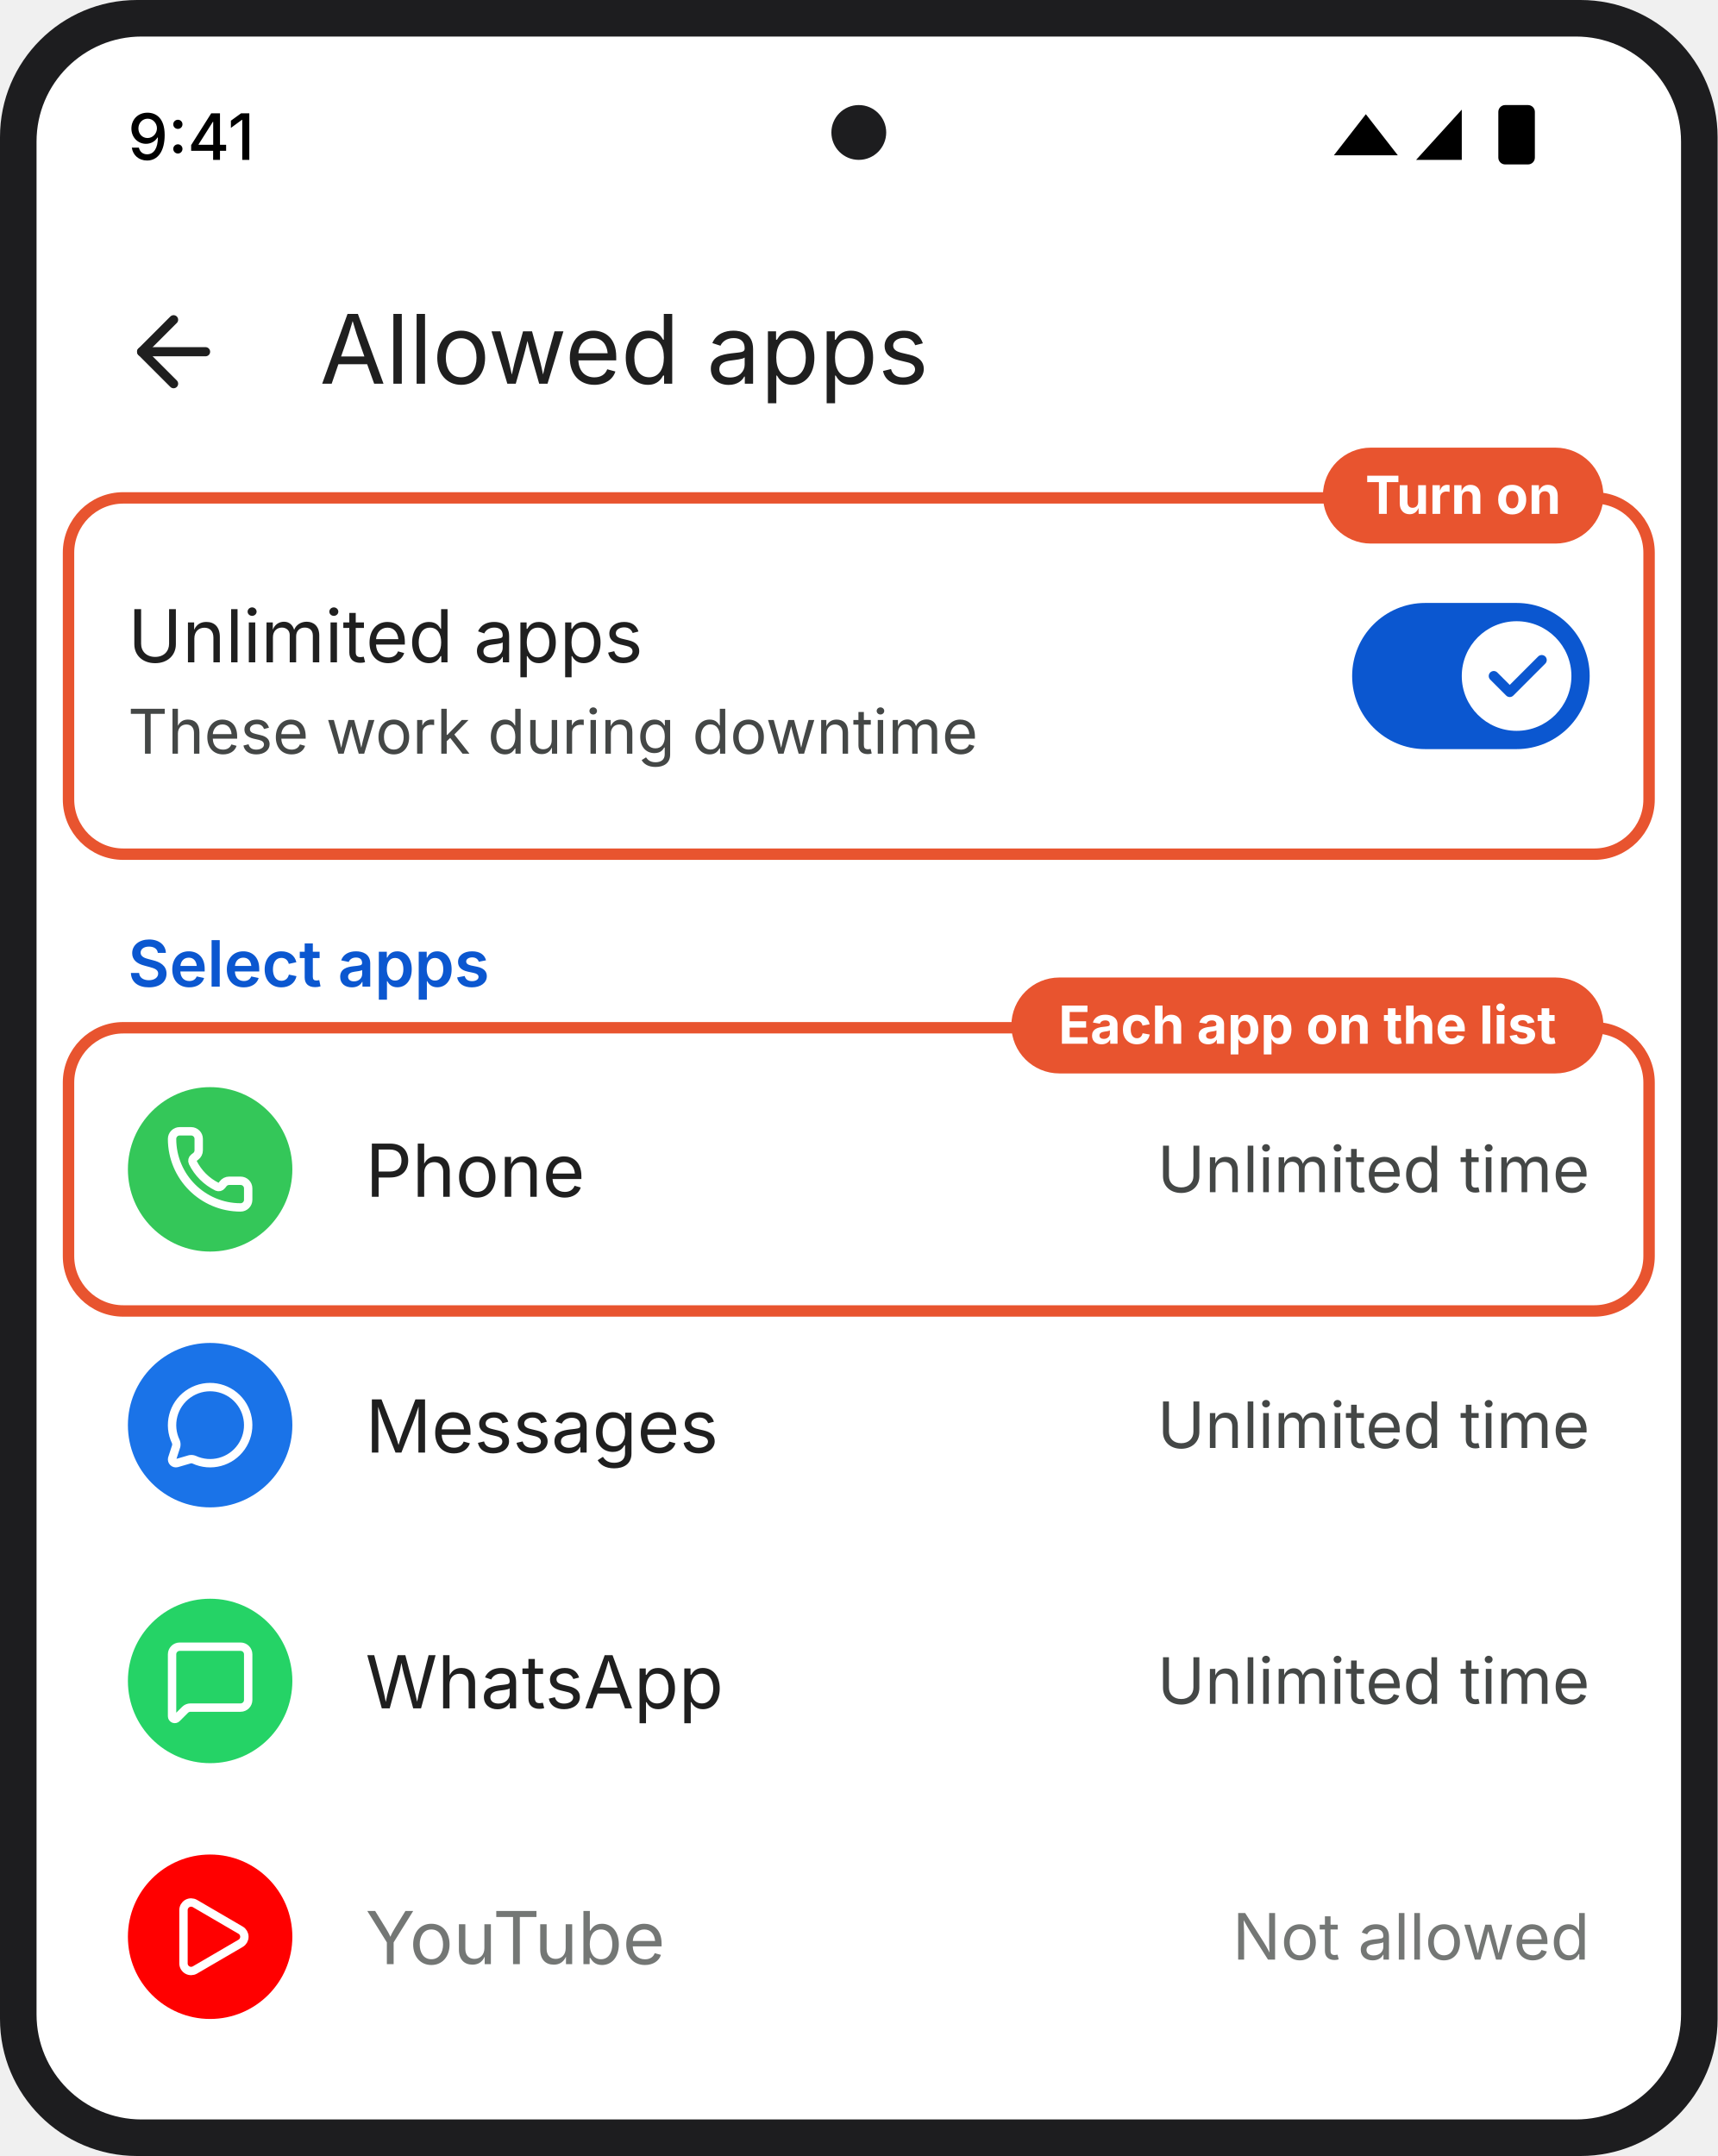
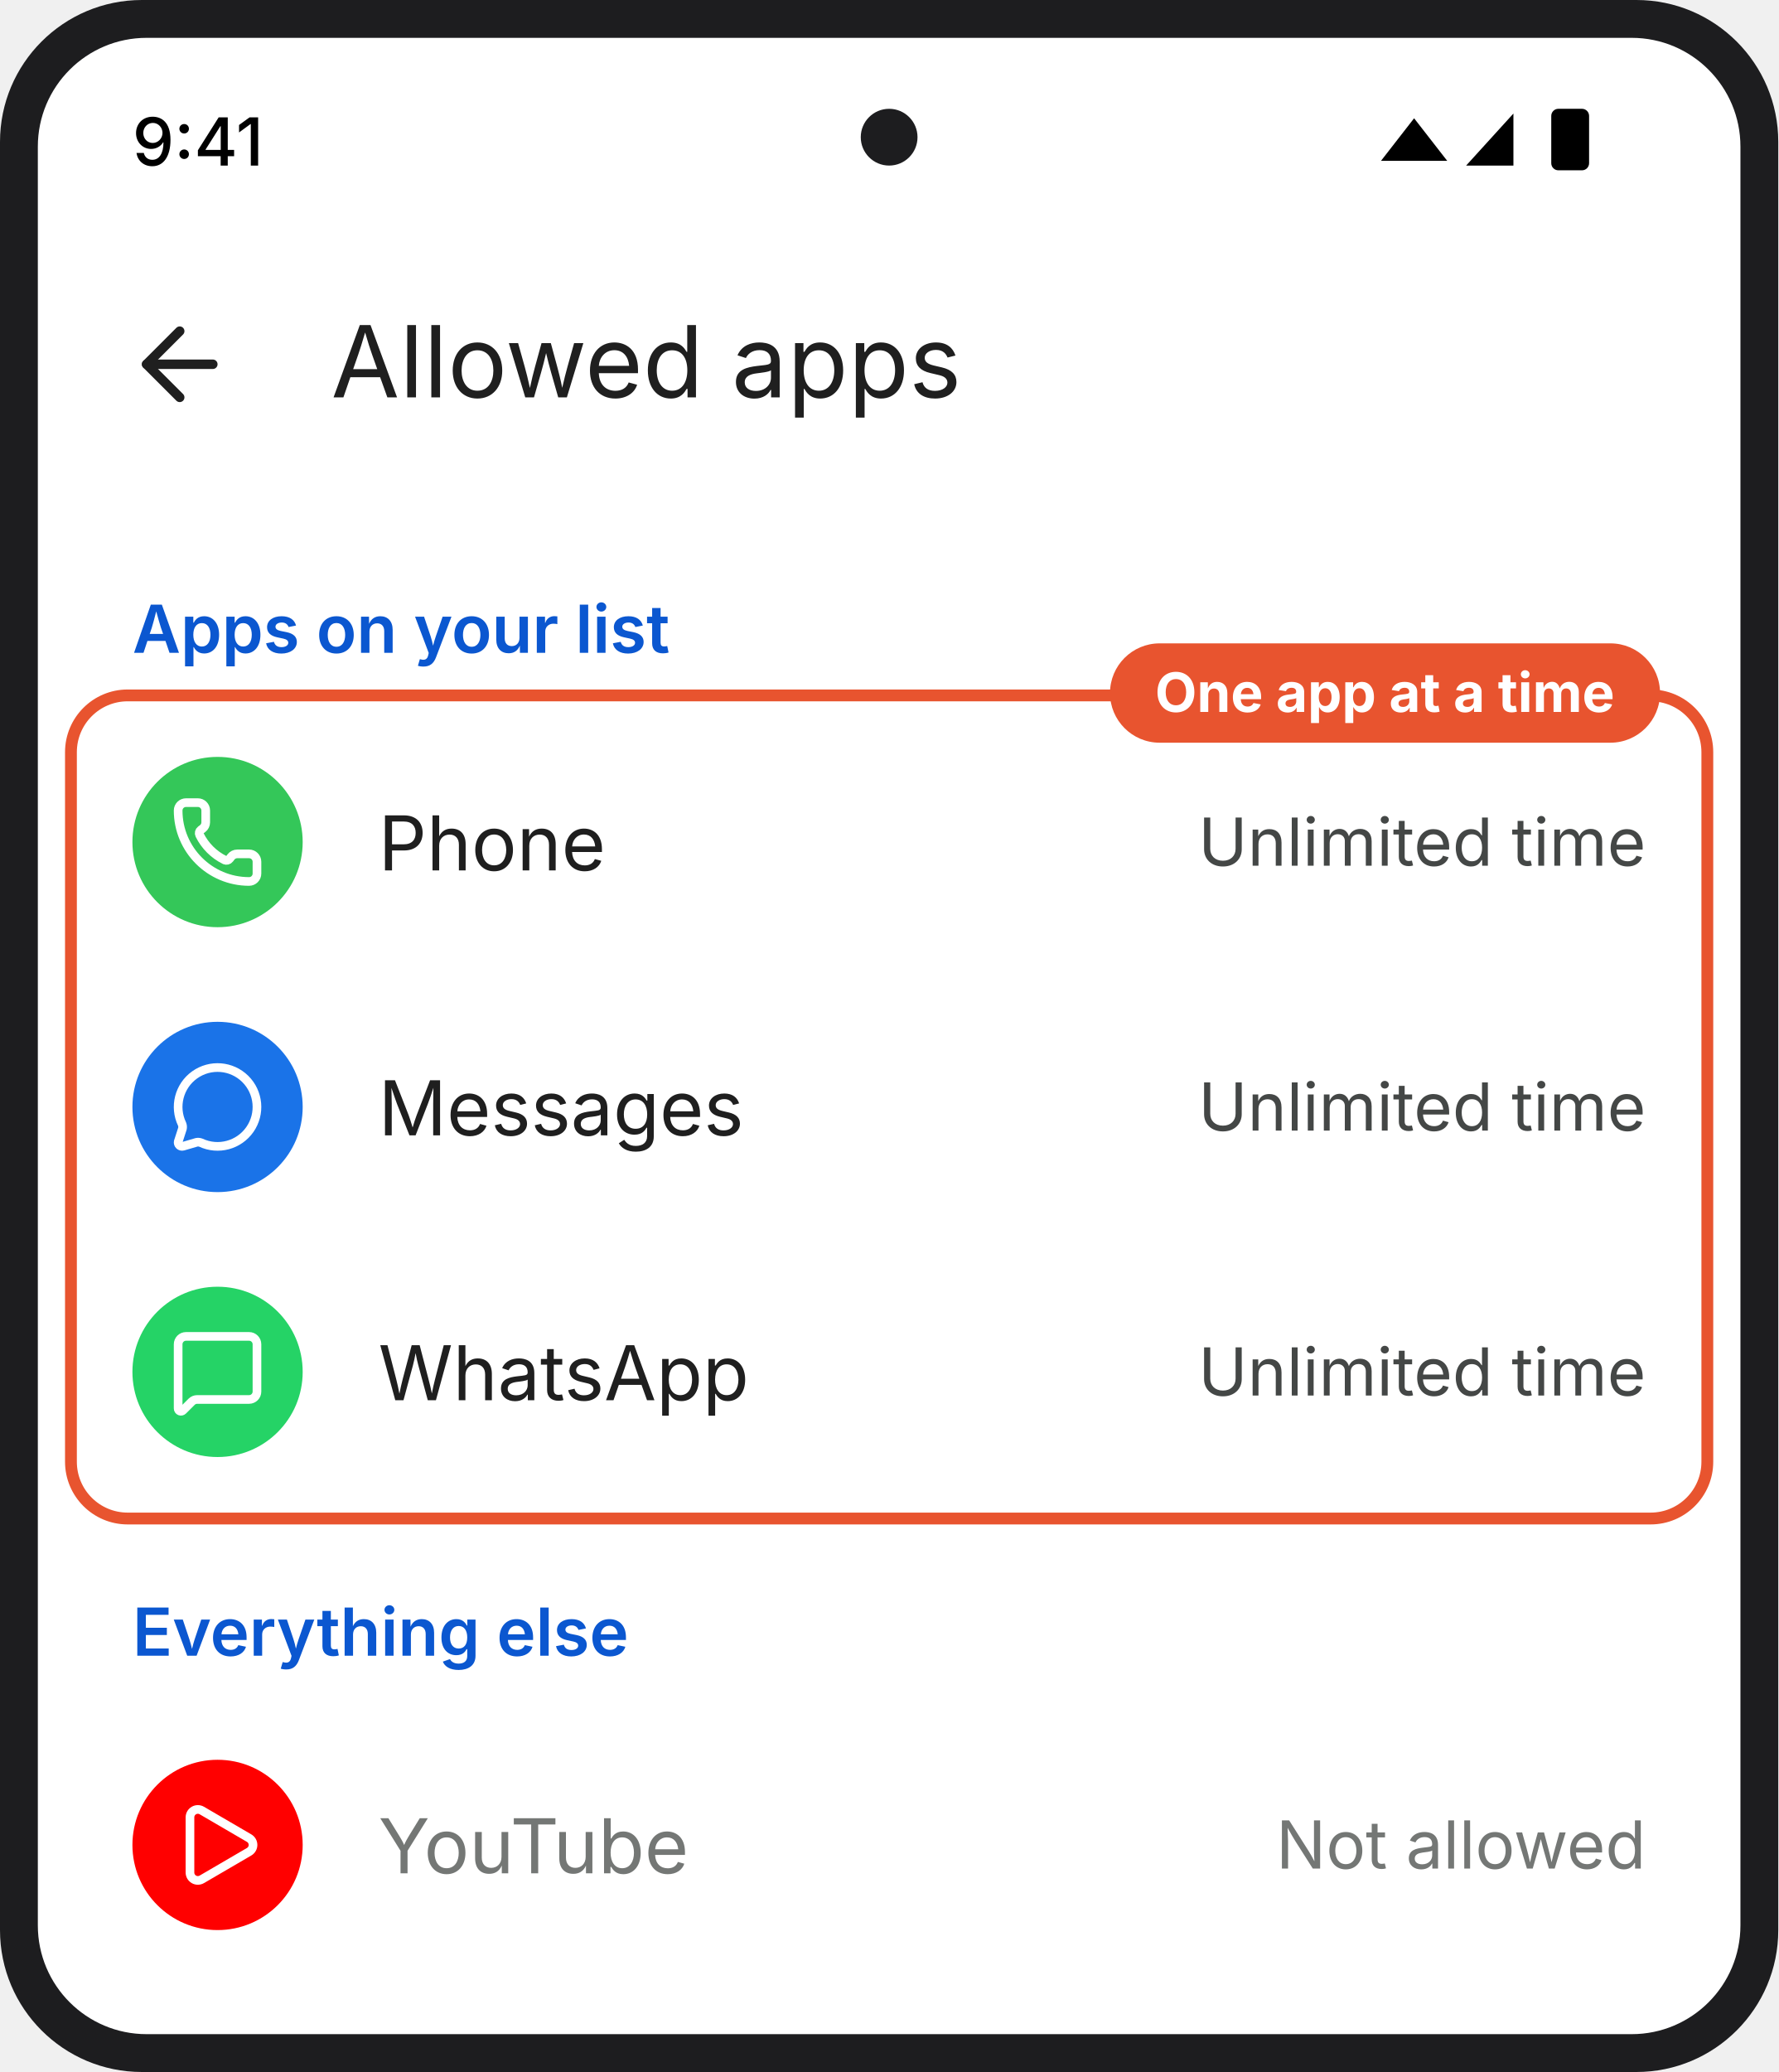
- <svg xmlns="http://www.w3.org/2000/svg" viewBox="0 0 376 472" width="376" height="472" role="img">
-   <rect x="0" y="0" width="376" height="472" rx="30" fill="#1D1D1F" />
+ <svg xmlns="http://www.w3.org/2000/svg" viewBox="0 0 376 438" width="376" height="438" role="img">
+   <rect x="0" y="0" width="376" height="438" rx="30" fill="#1D1D1F" />
  <defs>
    <clipPath id="fl-allowed-apps-clip">
-       <rect x="0" y="0" width="360" height="456" rx="23" />
+       <rect x="0" y="0" width="360" height="422" rx="23" />
    </clipPath>
  </defs>
  <g transform="translate(8 8)">
    <g clip-path="url(#fl-allowed-apps-clip)">
-       <rect x="0" y="0" width="360" height="456" fill="#FFFFFF" />
+       <rect x="0" y="0" width="360" height="422" fill="#FFFFFF" />
      <text x="20" y="27" font-family="Inter" font-size="14" font-weight="500" fill="#000000">9:41</text>
      <circle cx="180" cy="21" r="6" fill="#1D1D1F" />
      <path d="M284 26 l7 -9 7 9 z" fill="#000000" />
      <path d="M302 27 l10 -11 v11 z" fill="#000000" />
      <rect x="320" y="15" width="8" height="13" rx="1.5" fill="#000000" />
      <g transform="translate(18 57) scale(1)" fill="none" stroke="#1F1F1F" stroke-width="2" stroke-linecap="round" stroke-linejoin="round">
        <path d="m12 19-7-7 7-7" />
        <path d="M19 12H5" />
      </g>
      <text x="62" y="76" font-family="Inter" font-size="21" font-weight="400" fill="#1F1F1F">Allowed apps</text>
-       <rect x="288" y="124" width="52" height="32" rx="16" fill="#0B57D0" />
-       <circle cx="324" cy="140" r="12" fill="#FFF" />
-       <path d="M319 140 l3.5 3.5 7 -7" fill="none" stroke="#0B57D0" stroke-width="2.2" stroke-linecap="round" stroke-linejoin="round" />
-       <text x="20" y="137" font-family="Inter" font-size="16" font-weight="400" fill="#1F1F1F">Unlimited apps</text>
-       <text x="20" y="157" font-family="Inter" font-size="13.5" font-weight="400" fill="#444746">These work during downtime</text>
-       <text x="20" y="208" font-family="Inter" font-size="14" font-weight="600" fill="#0B57D0">Select apps</text>
-       <circle cx="38" cy="248" r="18" fill="#34C759" />
-       <g transform="translate(28 238) scale(0.8333)" fill="none" stroke="#FFF" stroke-width="2.2" stroke-linecap="round" stroke-linejoin="round">
+       <text x="20" y="130" font-family="Inter" font-size="14" font-weight="600" fill="#0B57D0">Apps on your list</text>
+       <circle cx="38" cy="170" r="18" fill="#34C759" />
+       <g transform="translate(28 160) scale(0.8333)" fill="none" stroke="#FFF" stroke-width="2.2" stroke-linecap="round" stroke-linejoin="round">
        <path d="M13.832 16.568a1 1 0 0 0 1.213-.303l.355-.465A2 2 0 0 1 17 15h3a2 2 0 0 1 2 2v3a2 2 0 0 1-2 2A18 18 0 0 1 2 4a2 2 0 0 1 2-2h3a2 2 0 0 1 2 2v3a2 2 0 0 1-.8 1.6l-.468.351a1 1 0 0 0-.292 1.233 14 14 0 0 0 6.392 6.384" />
      </g>
-       <text x="340" y="253" font-family="Inter" font-size="14" font-weight="400" fill="#444746" text-anchor="end">Unlimited time</text>
-       <text x="72" y="254" font-family="Inter" font-size="16" font-weight="400" fill="#1F1F1F">Phone</text>
-       <circle cx="38" cy="304" r="18" fill="#1A73E8" />
-       <g transform="translate(28 294) scale(0.8333)" fill="none" stroke="#FFF" stroke-width="2.2" stroke-linecap="round" stroke-linejoin="round">
+       <text x="340" y="175" font-family="Inter" font-size="14" font-weight="400" fill="#444746" text-anchor="end">Unlimited time</text>
+       <text x="72" y="176" font-family="Inter" font-size="16" font-weight="400" fill="#1F1F1F">Phone</text>
+       <circle cx="38" cy="226" r="18" fill="#1A73E8" />
+       <g transform="translate(28 216) scale(0.8333)" fill="none" stroke="#FFF" stroke-width="2.2" stroke-linecap="round" stroke-linejoin="round">
        <path d="M2.992 16.342a2 2 0 0 1 .094 1.167l-1.065 3.29a1 1 0 0 0 1.236 1.168l3.413-.998a2 2 0 0 1 1.099.092 10 10 0 1 0-4.777-4.719" />
      </g>
-       <text x="340" y="309" font-family="Inter" font-size="14" font-weight="400" fill="#444746" text-anchor="end">Unlimited time</text>
-       <text x="72" y="310" font-family="Inter" font-size="16" font-weight="400" fill="#1F1F1F">Messages</text>
-       <circle cx="38" cy="360" r="18" fill="#25D366" />
-       <g transform="translate(28 350) scale(0.8333)" fill="none" stroke="#FFF" stroke-width="2.2" stroke-linecap="round" stroke-linejoin="round">
+       <text x="340" y="231" font-family="Inter" font-size="14" font-weight="400" fill="#444746" text-anchor="end">Unlimited time</text>
+       <text x="72" y="232" font-family="Inter" font-size="16" font-weight="400" fill="#1F1F1F">Messages</text>
+       <circle cx="38" cy="282" r="18" fill="#25D366" />
+       <g transform="translate(28 272) scale(0.8333)" fill="none" stroke="#FFF" stroke-width="2.2" stroke-linecap="round" stroke-linejoin="round">
        <path d="M22 17a2 2 0 0 1-2 2H6.828a2 2 0 0 0-1.414.586l-2.202 2.202A.71.71 0 0 1 2 21.286V5a2 2 0 0 1 2-2h16a2 2 0 0 1 2 2z" />
      </g>
-       <text x="340" y="365" font-family="Inter" font-size="14" font-weight="400" fill="#444746" text-anchor="end">Unlimited time</text>
-       <text x="72" y="366" font-family="Inter" font-size="16" font-weight="400" fill="#1F1F1F">WhatsApp</text>
-       <circle cx="38" cy="416" r="18" fill="#FF0000" />
-       <g transform="translate(28 406) scale(0.8333)" fill="none" stroke="#FFF" stroke-width="2.2" stroke-linecap="round" stroke-linejoin="round">
+       <text x="340" y="287" font-family="Inter" font-size="14" font-weight="400" fill="#444746" text-anchor="end">Unlimited time</text>
+       <text x="72" y="288" font-family="Inter" font-size="16" font-weight="400" fill="#1F1F1F">WhatsApp</text>
+       <text x="20" y="342" font-family="Inter" font-size="14" font-weight="600" fill="#0B57D0">Everything else</text>
+       <circle cx="38" cy="382" r="18" fill="#FF0000" />
+       <g transform="translate(28 372) scale(0.8333)" fill="none" stroke="#FFF" stroke-width="2.2" stroke-linecap="round" stroke-linejoin="round">
        <path d="M5 5a2 2 0 0 1 3.008-1.728l11.997 6.998a2 2 0 0 1 .003 3.458l-12 7A2 2 0 0 1 5 19z" />
      </g>
-       <text x="340" y="421" font-family="Inter" font-size="14" font-weight="400" fill="#747775" text-anchor="end">Not allowed</text>
-       <text x="72" y="422" font-family="Inter" font-size="16" font-weight="400" fill="#747775">YouTube</text>
+       <text x="340" y="387" font-family="Inter" font-size="14" font-weight="400" fill="#747775" text-anchor="end">Not allowed</text>
+       <text x="72" y="388" font-family="Inter" font-size="16" font-weight="400" fill="#747775">YouTube</text>
    </g>
-     <rect x="7" y="101" width="346" height="78" rx="12" fill="none" stroke="#E8542F" stroke-width="2.5" />
-     <rect x="281.6" y="90" width="61.4" height="21" rx="10.5" fill="#E8542F" />
-     <text x="312.3" y="104.5" font-family="Inter" font-size="11.5" font-weight="700" fill="#FFFFFF" text-anchor="middle">Turn on</text>
-     <rect x="7" y="217" width="346" height="62" rx="12" fill="none" stroke="#E8542F" stroke-width="2.5" />
-     <rect x="213.4" y="206" width="129.6" height="21" rx="10.5" fill="#E8542F" />
-     <text x="278.2" y="220.5" font-family="Inter" font-size="11.5" font-weight="700" fill="#FFFFFF" text-anchor="middle">Each app on the list</text>
+     <rect x="7" y="139" width="346" height="174" rx="12" fill="none" stroke="#E8542F" stroke-width="2.5" />
+     <rect x="226.7" y="128" width="116.3" height="21" rx="10.5" fill="#E8542F" />
+     <text x="284.8" y="142.5" font-family="Inter" font-size="11.5" font-weight="700" fill="#FFFFFF" text-anchor="middle">One app at a time</text>
  </g>
</svg>
